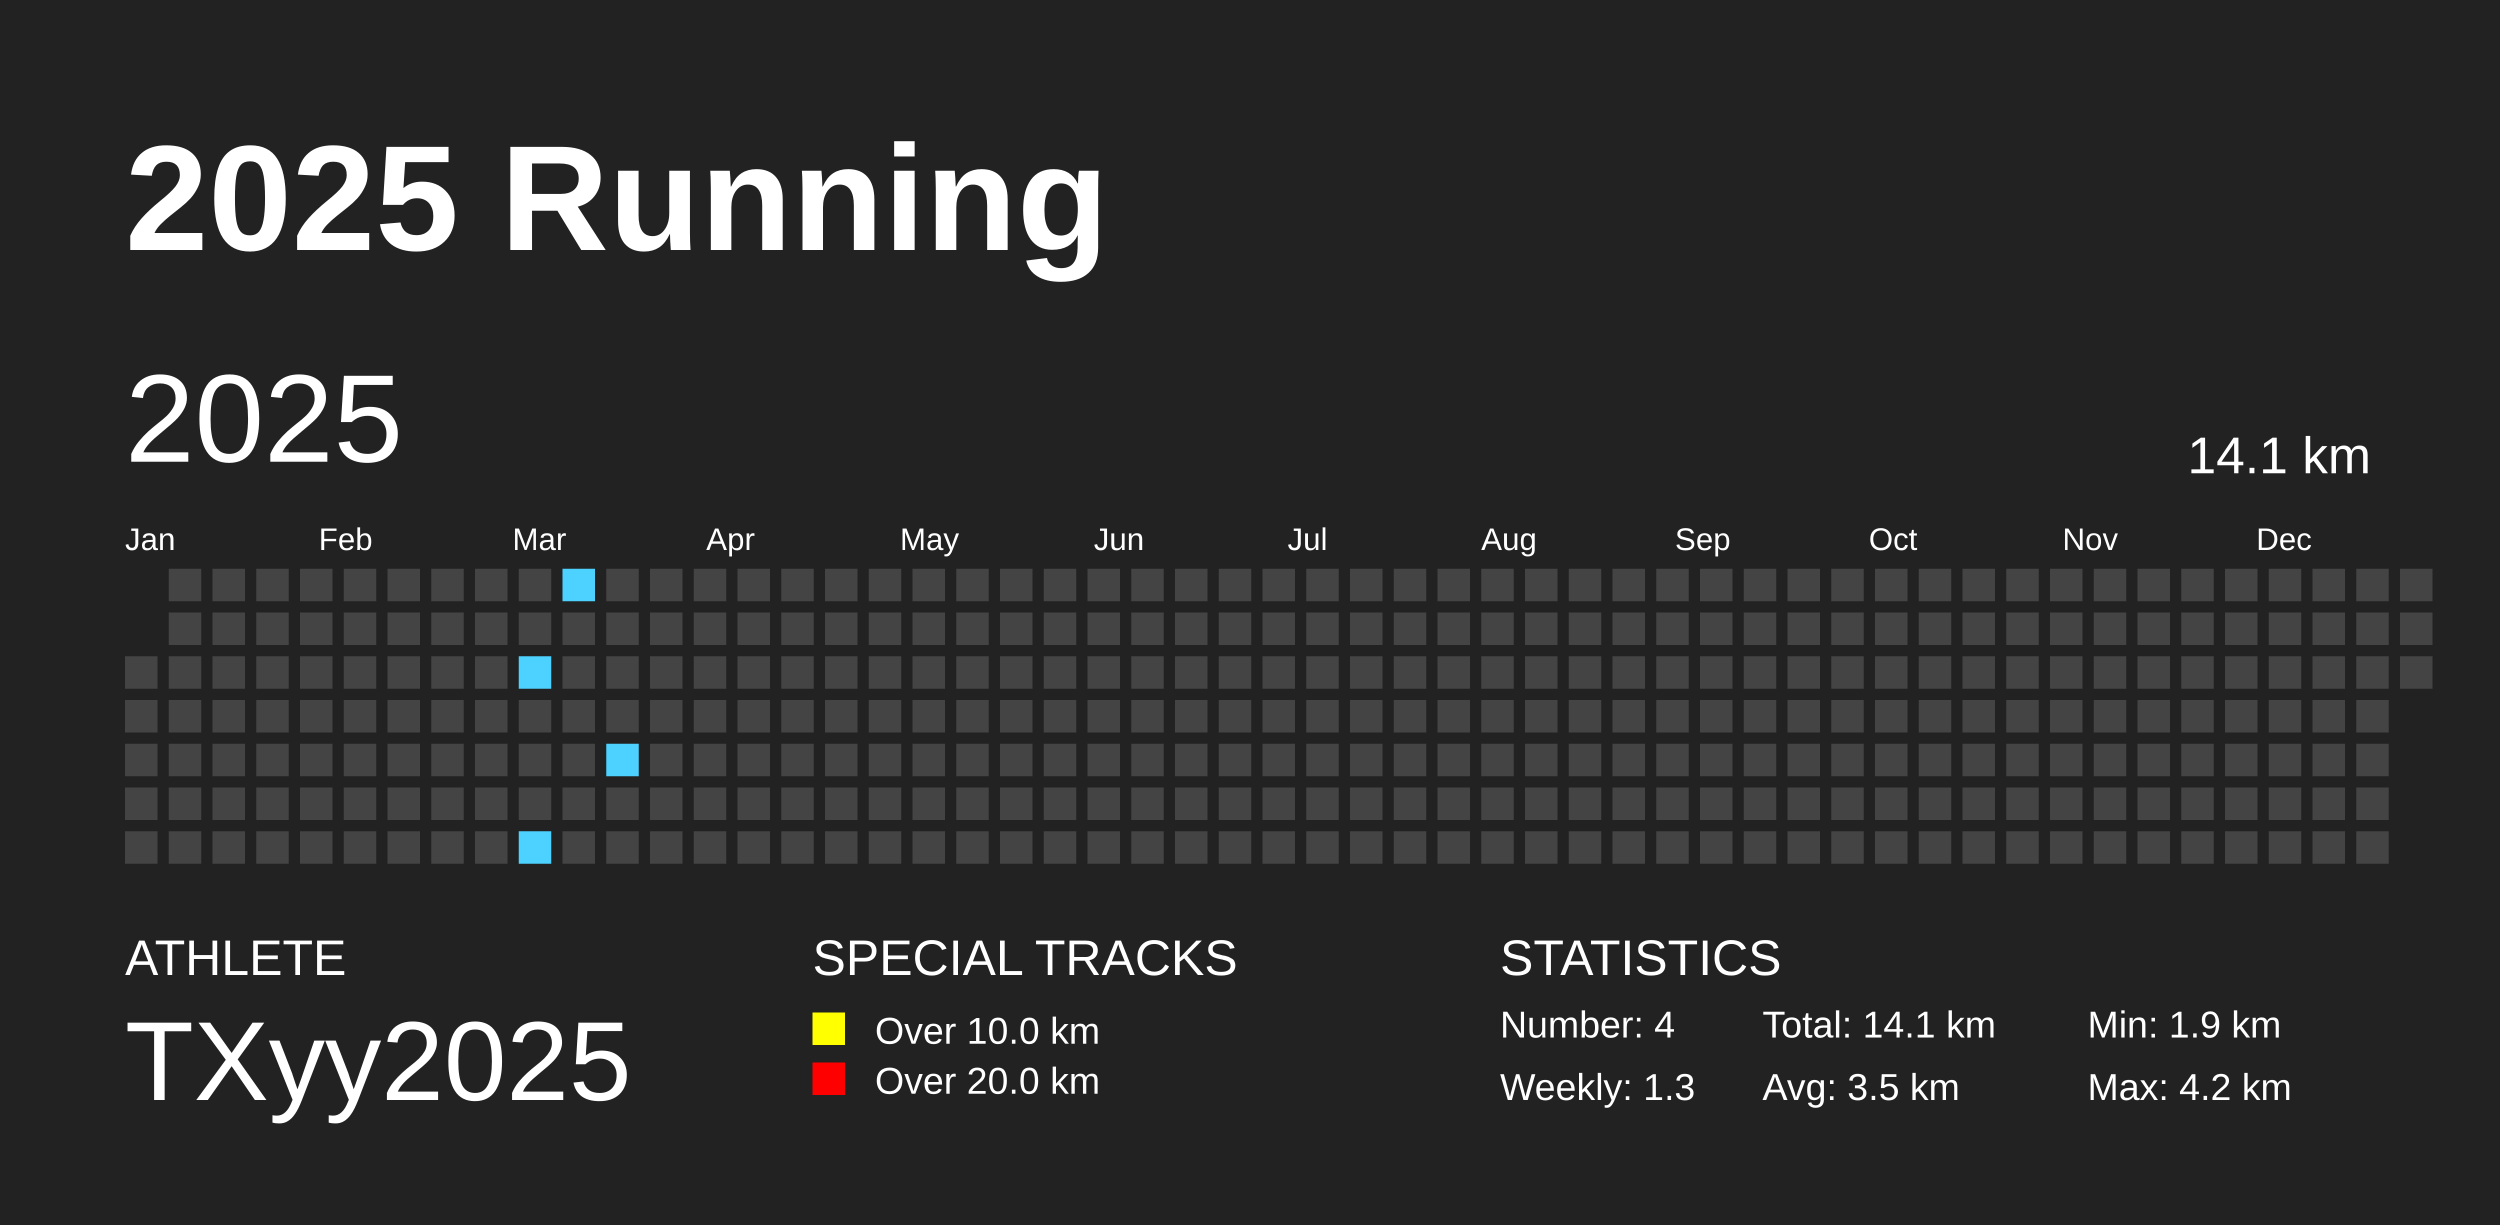
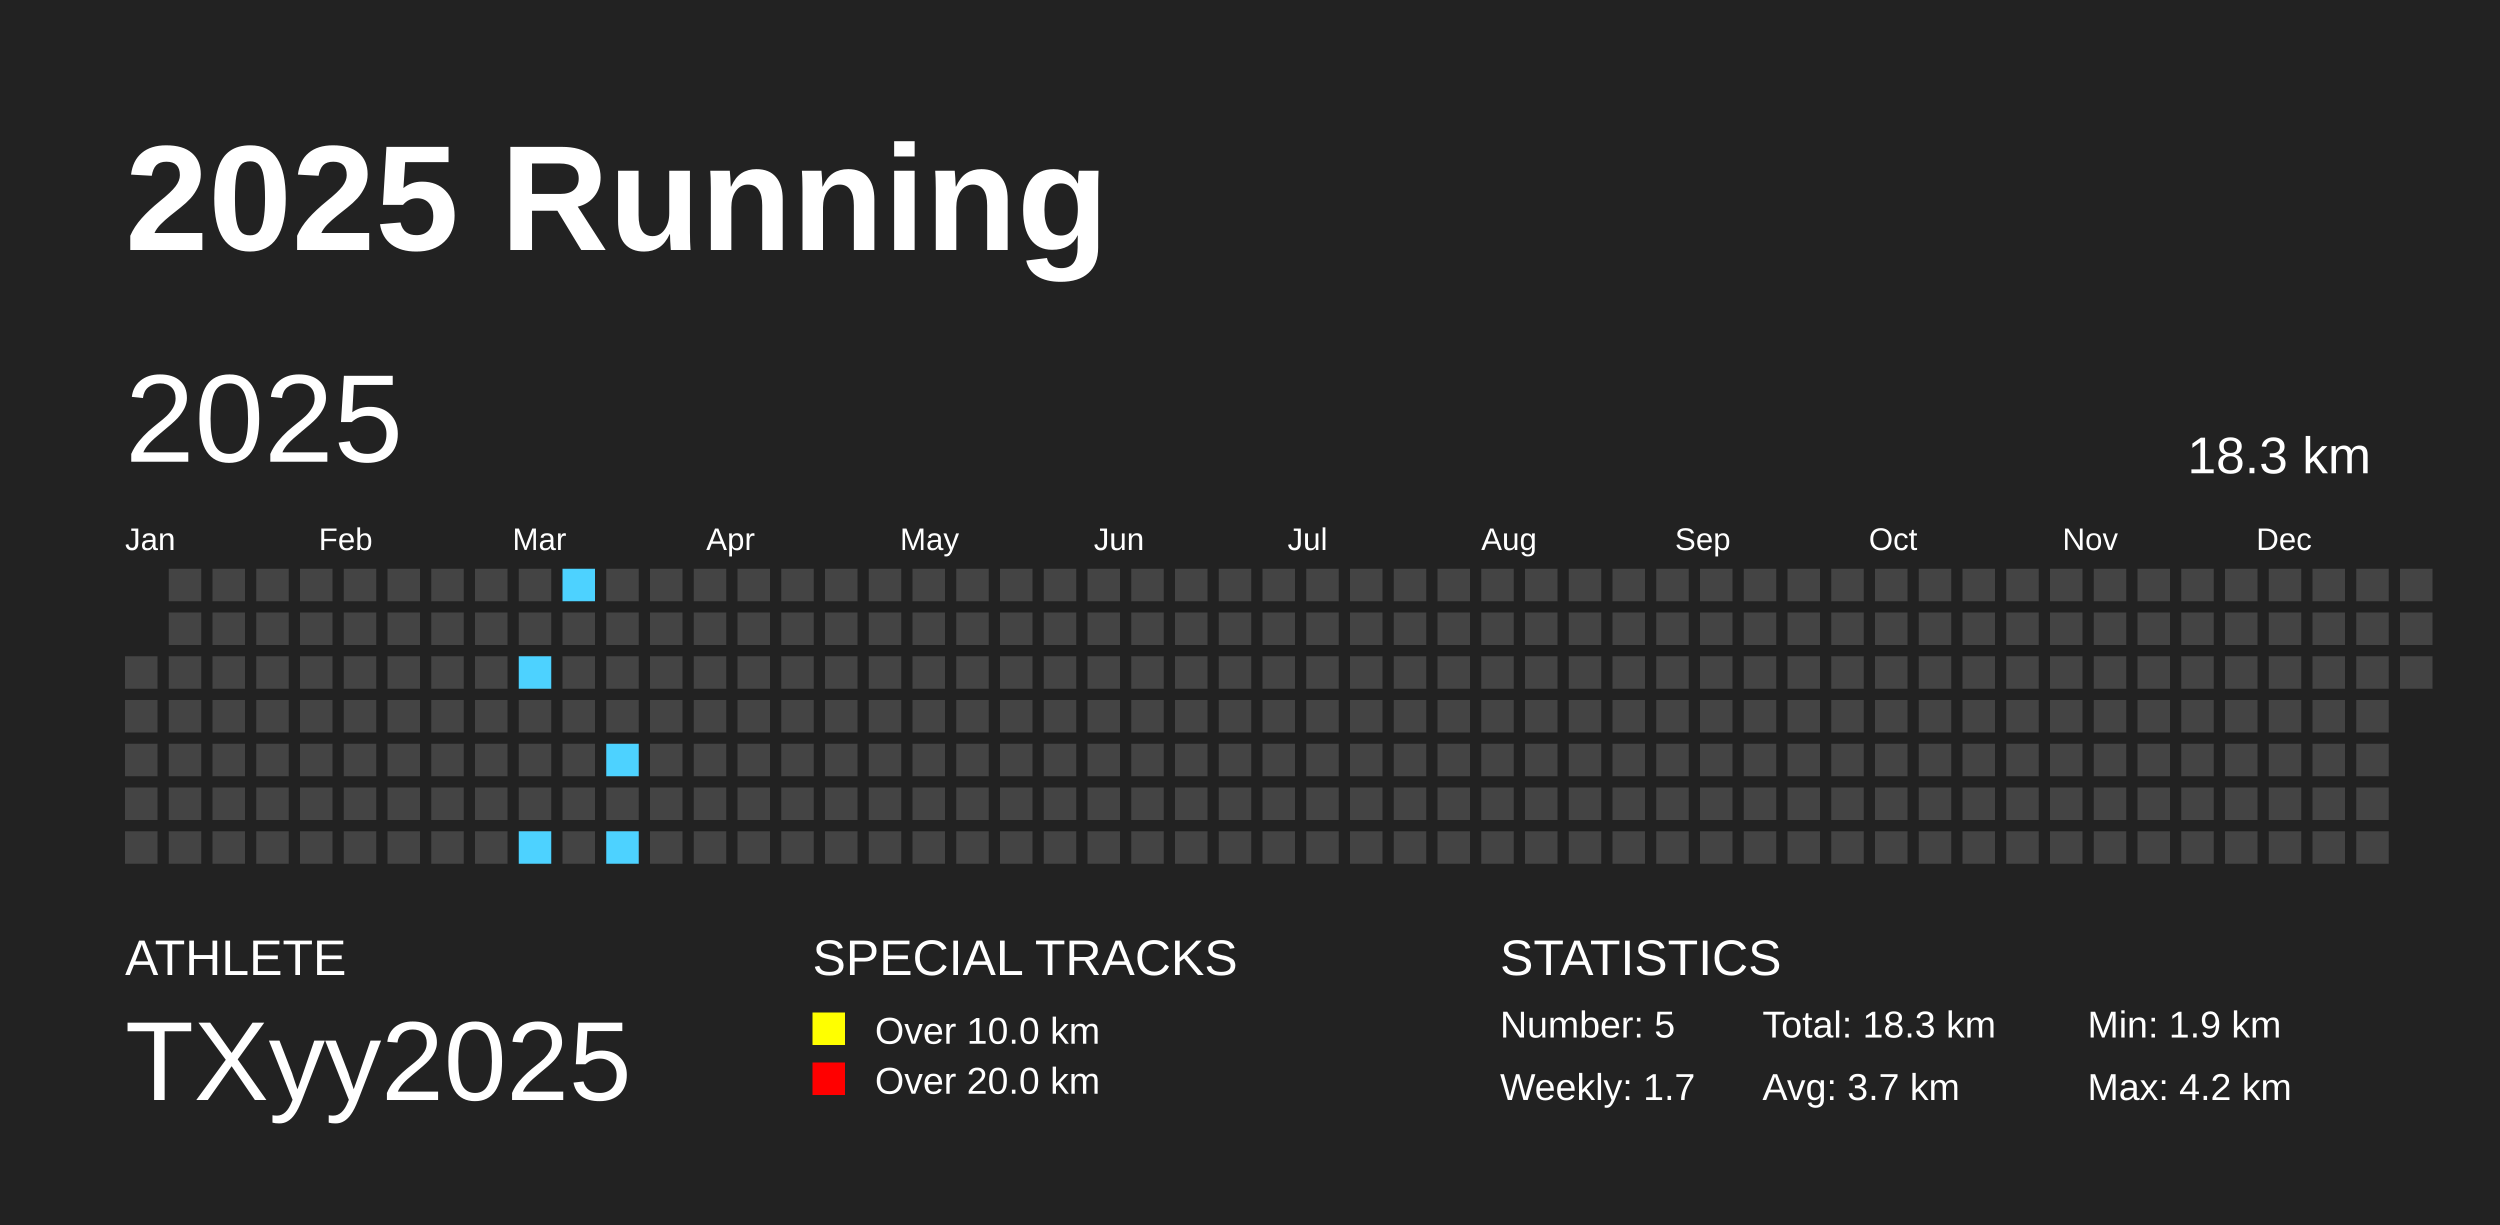
<svg xmlns="http://www.w3.org/2000/svg" baseProfile="full" height="98mm" version="1.1" viewBox="0,0,200,98" width="200mm">
  <defs />
  <rect fill="#222222" height="98" width="200" x="0" y="0" />
  <text fill="#FFFFFF" style="font-size:12px; font-family:Arial; font-weight:bold;" x="10" y="20">2025 Running</text>
  <text fill="#FFFFFF" style="font-size:4px; font-family:Arial" x="10" y="78">ATHLETE</text>
  <text fill="#FFFFFF" style="font-size:9px; font-family:Arial" x="10" y="88">TXyy2025</text>
  <text fill="#FFFFFF" style="font-size:4px; font-family:Arial" x="65" y="78">SPECIAL TRACKS</text>
  <rect fill="yellow" height="2.6" width="2.6" x="65" y="81" />
  <text fill="#FFFFFF" style="font-size:3px; font-family:Arial" x="70" y="83.5">Over 10.0 km</text>
  <rect fill="red" height="2.6" width="2.6" x="65" y="85" />
  <text fill="#FFFFFF" style="font-size:3px; font-family:Arial" x="70" y="87.5">Over 20.0 km</text>
  <text fill="#FFFFFF" style="font-size:4px; font-family:Arial" x="120" y="78">STATISTICS</text>
-   <text fill="#FFFFFF" style="font-size:3px; font-family:Arial" x="120" y="83">Number: 4</text>
-   <text fill="#FFFFFF" style="font-size:3px; font-family:Arial" x="120" y="88">Weekly: 1.3</text>
-   <text fill="#FFFFFF" style="font-size:3px; font-family:Arial" x="141" y="83">Total: 14.1 km</text>
-   <text fill="#FFFFFF" style="font-size:3px; font-family:Arial" x="141" y="88">Avg: 3.5 km</text>
+   <text fill="#FFFFFF" style="font-size:3px; font-family:Arial" x="120" y="83">Number: 5</text>
+   <text fill="#FFFFFF" style="font-size:3px; font-family:Arial" x="120" y="88">Weekly: 1.7</text>
+   <text fill="#FFFFFF" style="font-size:3px; font-family:Arial" x="141" y="83">Total: 18.3 km</text>
+   <text fill="#FFFFFF" style="font-size:3px; font-family:Arial" x="141" y="88">Avg: 3.7 km</text>
  <text fill="#FFFFFF" style="font-size:3px; font-family:Arial" x="167" y="83">Min: 1.9 km</text>
  <text fill="#FFFFFF" style="font-size:3px; font-family:Arial" x="167" y="88">Max: 4.2 km</text>
  <text dominant-baseline="hanging" fill="#FFFFFF" style="font-size:10.0px; font-family:Arial;" x="10" y="30">2025</text>
-   <text dominant-baseline="hanging" fill="#FFFFFF" style="font-size:4.125px; font-family:Arial;" x="175" y="35">14.1 km</text>
+   <text dominant-baseline="hanging" fill="#FFFFFF" style="font-size:4.125px; font-family:Arial;" x="175" y="35">18.3 km</text>
  <text fill="#FFFFFF" style="font-size:2.5px; font-family:Arial" x="10.0" y="44">Jan</text>
  <text fill="#FFFFFF" style="font-size:2.5px; font-family:Arial" x="25.5" y="44">Feb</text>
  <text fill="#FFFFFF" style="font-size:2.5px; font-family:Arial" x="41.0" y="44">Mar</text>
  <text fill="#FFFFFF" style="font-size:2.5px; font-family:Arial" x="56.5" y="44">Apr</text>
  <text fill="#FFFFFF" style="font-size:2.5px; font-family:Arial" x="72.0" y="44">May</text>
  <text fill="#FFFFFF" style="font-size:2.5px; font-family:Arial" x="87.5" y="44">Jun</text>
  <text fill="#FFFFFF" style="font-size:2.5px; font-family:Arial" x="103.0" y="44">Jul</text>
  <text fill="#FFFFFF" style="font-size:2.5px; font-family:Arial" x="118.5" y="44">Aug</text>
  <text fill="#FFFFFF" style="font-size:2.5px; font-family:Arial" x="134.0" y="44">Sep</text>
  <text fill="#FFFFFF" style="font-size:2.5px; font-family:Arial" x="149.5" y="44">Oct</text>
  <text fill="#FFFFFF" style="font-size:2.5px; font-family:Arial" x="165.0" y="44">Nov</text>
  <text fill="#FFFFFF" style="font-size:2.5px; font-family:Arial" x="180.5" y="44">Dec</text>
  <rect fill="#444444" height="2.6" width="2.6" x="10.0" y="52.5" />
  <rect fill="#444444" height="2.6" width="2.6" x="10.0" y="56.0" />
  <rect fill="#444444" height="2.6" width="2.6" x="10.0" y="59.5" />
  <rect fill="#444444" height="2.6" width="2.6" x="10.0" y="63.0" />
  <rect fill="#444444" height="2.6" width="2.6" x="10.0" y="66.5" />
  <rect fill="#444444" height="2.6" width="2.6" x="13.5" y="45.5" />
  <rect fill="#444444" height="2.6" width="2.6" x="13.5" y="49.0" />
  <rect fill="#444444" height="2.6" width="2.6" x="13.5" y="52.5" />
  <rect fill="#444444" height="2.6" width="2.6" x="13.5" y="56.0" />
  <rect fill="#444444" height="2.6" width="2.6" x="13.5" y="59.5" />
  <rect fill="#444444" height="2.6" width="2.6" x="13.5" y="63.0" />
  <rect fill="#444444" height="2.6" width="2.6" x="13.5" y="66.5" />
  <rect fill="#444444" height="2.6" width="2.6" x="17.0" y="45.5" />
  <rect fill="#444444" height="2.6" width="2.6" x="17.0" y="49.0" />
  <rect fill="#444444" height="2.6" width="2.6" x="17.0" y="52.5" />
  <rect fill="#444444" height="2.6" width="2.6" x="17.0" y="56.0" />
  <rect fill="#444444" height="2.6" width="2.6" x="17.0" y="59.5" />
  <rect fill="#444444" height="2.6" width="2.6" x="17.0" y="63.0" />
  <rect fill="#444444" height="2.6" width="2.6" x="17.0" y="66.5" />
  <rect fill="#444444" height="2.6" width="2.6" x="20.5" y="45.5" />
  <rect fill="#444444" height="2.6" width="2.6" x="20.5" y="49.0" />
  <rect fill="#444444" height="2.6" width="2.6" x="20.5" y="52.5" />
  <rect fill="#444444" height="2.6" width="2.6" x="20.5" y="56.0" />
  <rect fill="#444444" height="2.6" width="2.6" x="20.5" y="59.5" />
  <rect fill="#444444" height="2.6" width="2.6" x="20.5" y="63.0" />
  <rect fill="#444444" height="2.6" width="2.6" x="20.5" y="66.5" />
  <rect fill="#444444" height="2.6" width="2.6" x="24.0" y="45.5" />
  <rect fill="#444444" height="2.6" width="2.6" x="24.0" y="49.0" />
  <rect fill="#444444" height="2.6" width="2.6" x="24.0" y="52.5" />
  <rect fill="#444444" height="2.6" width="2.6" x="24.0" y="56.0" />
  <rect fill="#444444" height="2.6" width="2.6" x="24.0" y="59.5" />
  <rect fill="#444444" height="2.6" width="2.6" x="24.0" y="63.0" />
  <rect fill="#444444" height="2.6" width="2.6" x="24.0" y="66.5" />
  <rect fill="#444444" height="2.6" width="2.6" x="27.5" y="45.5" />
  <rect fill="#444444" height="2.6" width="2.6" x="27.5" y="49.0" />
  <rect fill="#444444" height="2.6" width="2.6" x="27.5" y="52.5" />
  <rect fill="#444444" height="2.6" width="2.6" x="27.5" y="56.0" />
  <rect fill="#444444" height="2.6" width="2.6" x="27.5" y="59.5" />
  <rect fill="#444444" height="2.6" width="2.6" x="27.5" y="63.0" />
  <rect fill="#444444" height="2.6" width="2.6" x="27.5" y="66.5" />
  <rect fill="#444444" height="2.6" width="2.6" x="31.0" y="45.5" />
  <rect fill="#444444" height="2.6" width="2.6" x="31.0" y="49.0" />
  <rect fill="#444444" height="2.6" width="2.6" x="31.0" y="52.5" />
  <rect fill="#444444" height="2.6" width="2.6" x="31.0" y="56.0" />
  <rect fill="#444444" height="2.6" width="2.6" x="31.0" y="59.5" />
  <rect fill="#444444" height="2.6" width="2.6" x="31.0" y="63.0" />
  <rect fill="#444444" height="2.6" width="2.6" x="31.0" y="66.5" />
  <rect fill="#444444" height="2.6" width="2.6" x="34.5" y="45.5" />
  <rect fill="#444444" height="2.6" width="2.6" x="34.5" y="49.0" />
  <rect fill="#444444" height="2.6" width="2.6" x="34.5" y="52.5" />
  <rect fill="#444444" height="2.6" width="2.6" x="34.5" y="56.0" />
  <rect fill="#444444" height="2.6" width="2.6" x="34.5" y="59.5" />
  <rect fill="#444444" height="2.6" width="2.6" x="34.5" y="63.0" />
  <rect fill="#444444" height="2.6" width="2.6" x="34.5" y="66.5" />
  <rect fill="#444444" height="2.6" width="2.6" x="38.0" y="45.5" />
  <rect fill="#444444" height="2.6" width="2.6" x="38.0" y="49.0" />
  <rect fill="#444444" height="2.6" width="2.6" x="38.0" y="52.5" />
  <rect fill="#444444" height="2.6" width="2.6" x="38.0" y="56.0" />
  <rect fill="#444444" height="2.6" width="2.6" x="38.0" y="59.5" />
  <rect fill="#444444" height="2.6" width="2.6" x="38.0" y="63.0" />
  <rect fill="#444444" height="2.6" width="2.6" x="38.0" y="66.5" />
  <rect fill="#444444" height="2.6" width="2.6" x="41.5" y="45.5" />
  <rect fill="#444444" height="2.6" width="2.6" x="41.5" y="49.0" />
  <rect fill="#4DD2FF" height="2.6" width="2.6" x="41.5" y="52.5" />
  <rect fill="#444444" height="2.6" width="2.6" x="41.5" y="56.0" />
  <rect fill="#444444" height="2.6" width="2.6" x="41.5" y="59.5" />
  <rect fill="#444444" height="2.6" width="2.6" x="41.5" y="63.0" />
  <rect fill="#4DD2FF" height="2.6" width="2.6" x="41.5" y="66.5" />
  <rect fill="#4DD2FF" height="2.6" width="2.6" x="45.0" y="45.5" />
  <rect fill="#444444" height="2.6" width="2.6" x="45.0" y="49.0" />
  <rect fill="#444444" height="2.6" width="2.6" x="45.0" y="52.5" />
  <rect fill="#444444" height="2.6" width="2.6" x="45.0" y="56.0" />
  <rect fill="#444444" height="2.6" width="2.6" x="45.0" y="59.5" />
  <rect fill="#444444" height="2.6" width="2.6" x="45.0" y="63.0" />
  <rect fill="#444444" height="2.6" width="2.6" x="45.0" y="66.5" />
  <rect fill="#444444" height="2.6" width="2.6" x="48.5" y="45.5" />
  <rect fill="#444444" height="2.6" width="2.6" x="48.5" y="49.0" />
  <rect fill="#444444" height="2.6" width="2.6" x="48.5" y="52.5" />
  <rect fill="#444444" height="2.6" width="2.6" x="48.5" y="56.0" />
  <rect fill="#4DD2FF" height="2.6" width="2.6" x="48.5" y="59.5" />
  <rect fill="#444444" height="2.6" width="2.6" x="48.5" y="63.0" />
-   <rect fill="#444444" height="2.6" width="2.6" x="48.5" y="66.5" />
+   <rect fill="#4DD2FF" height="2.6" width="2.6" x="48.5" y="66.5" />
  <rect fill="#444444" height="2.6" width="2.6" x="52.0" y="45.5" />
  <rect fill="#444444" height="2.6" width="2.6" x="52.0" y="49.0" />
  <rect fill="#444444" height="2.6" width="2.6" x="52.0" y="52.5" />
  <rect fill="#444444" height="2.6" width="2.6" x="52.0" y="56.0" />
  <rect fill="#444444" height="2.6" width="2.6" x="52.0" y="59.5" />
  <rect fill="#444444" height="2.6" width="2.6" x="52.0" y="63.0" />
  <rect fill="#444444" height="2.6" width="2.6" x="52.0" y="66.5" />
  <rect fill="#444444" height="2.6" width="2.6" x="55.5" y="45.5" />
  <rect fill="#444444" height="2.6" width="2.6" x="55.5" y="49.0" />
  <rect fill="#444444" height="2.6" width="2.6" x="55.5" y="52.5" />
  <rect fill="#444444" height="2.6" width="2.6" x="55.5" y="56.0" />
  <rect fill="#444444" height="2.6" width="2.6" x="55.5" y="59.5" />
  <rect fill="#444444" height="2.6" width="2.6" x="55.5" y="63.0" />
  <rect fill="#444444" height="2.6" width="2.6" x="55.5" y="66.5" />
  <rect fill="#444444" height="2.6" width="2.6" x="59.0" y="45.5" />
  <rect fill="#444444" height="2.6" width="2.6" x="59.0" y="49.0" />
  <rect fill="#444444" height="2.6" width="2.6" x="59.0" y="52.5" />
  <rect fill="#444444" height="2.6" width="2.6" x="59.0" y="56.0" />
  <rect fill="#444444" height="2.6" width="2.6" x="59.0" y="59.5" />
  <rect fill="#444444" height="2.6" width="2.6" x="59.0" y="63.0" />
  <rect fill="#444444" height="2.6" width="2.6" x="59.0" y="66.5" />
  <rect fill="#444444" height="2.6" width="2.6" x="62.5" y="45.5" />
  <rect fill="#444444" height="2.6" width="2.6" x="62.5" y="49.0" />
  <rect fill="#444444" height="2.6" width="2.6" x="62.5" y="52.5" />
  <rect fill="#444444" height="2.6" width="2.6" x="62.5" y="56.0" />
  <rect fill="#444444" height="2.6" width="2.6" x="62.5" y="59.5" />
  <rect fill="#444444" height="2.6" width="2.6" x="62.5" y="63.0" />
  <rect fill="#444444" height="2.6" width="2.6" x="62.5" y="66.5" />
  <rect fill="#444444" height="2.6" width="2.6" x="66.0" y="45.5" />
  <rect fill="#444444" height="2.6" width="2.6" x="66.0" y="49.0" />
  <rect fill="#444444" height="2.6" width="2.6" x="66.0" y="52.5" />
  <rect fill="#444444" height="2.6" width="2.6" x="66.0" y="56.0" />
  <rect fill="#444444" height="2.6" width="2.6" x="66.0" y="59.5" />
  <rect fill="#444444" height="2.6" width="2.6" x="66.0" y="63.0" />
  <rect fill="#444444" height="2.6" width="2.6" x="66.0" y="66.5" />
  <rect fill="#444444" height="2.6" width="2.6" x="69.5" y="45.5" />
  <rect fill="#444444" height="2.6" width="2.6" x="69.5" y="49.0" />
  <rect fill="#444444" height="2.6" width="2.6" x="69.5" y="52.5" />
  <rect fill="#444444" height="2.6" width="2.6" x="69.5" y="56.0" />
  <rect fill="#444444" height="2.6" width="2.6" x="69.5" y="59.5" />
  <rect fill="#444444" height="2.6" width="2.6" x="69.5" y="63.0" />
  <rect fill="#444444" height="2.6" width="2.6" x="69.5" y="66.5" />
  <rect fill="#444444" height="2.6" width="2.6" x="73.0" y="45.5" />
  <rect fill="#444444" height="2.6" width="2.6" x="73.0" y="49.0" />
  <rect fill="#444444" height="2.6" width="2.6" x="73.0" y="52.5" />
  <rect fill="#444444" height="2.6" width="2.6" x="73.0" y="56.0" />
  <rect fill="#444444" height="2.6" width="2.6" x="73.0" y="59.5" />
  <rect fill="#444444" height="2.6" width="2.6" x="73.0" y="63.0" />
  <rect fill="#444444" height="2.6" width="2.6" x="73.0" y="66.5" />
  <rect fill="#444444" height="2.6" width="2.6" x="76.5" y="45.5" />
  <rect fill="#444444" height="2.6" width="2.6" x="76.5" y="49.0" />
  <rect fill="#444444" height="2.6" width="2.6" x="76.5" y="52.5" />
  <rect fill="#444444" height="2.6" width="2.6" x="76.5" y="56.0" />
  <rect fill="#444444" height="2.6" width="2.6" x="76.5" y="59.5" />
  <rect fill="#444444" height="2.6" width="2.6" x="76.5" y="63.0" />
  <rect fill="#444444" height="2.6" width="2.6" x="76.5" y="66.5" />
  <rect fill="#444444" height="2.6" width="2.6" x="80.0" y="45.5" />
  <rect fill="#444444" height="2.6" width="2.6" x="80.0" y="49.0" />
  <rect fill="#444444" height="2.6" width="2.6" x="80.0" y="52.5" />
  <rect fill="#444444" height="2.6" width="2.6" x="80.0" y="56.0" />
  <rect fill="#444444" height="2.6" width="2.6" x="80.0" y="59.5" />
  <rect fill="#444444" height="2.6" width="2.6" x="80.0" y="63.0" />
  <rect fill="#444444" height="2.6" width="2.6" x="80.0" y="66.5" />
  <rect fill="#444444" height="2.6" width="2.6" x="83.5" y="45.5" />
  <rect fill="#444444" height="2.6" width="2.6" x="83.5" y="49.0" />
  <rect fill="#444444" height="2.6" width="2.6" x="83.5" y="52.5" />
  <rect fill="#444444" height="2.6" width="2.6" x="83.5" y="56.0" />
  <rect fill="#444444" height="2.6" width="2.6" x="83.5" y="59.5" />
  <rect fill="#444444" height="2.6" width="2.6" x="83.5" y="63.0" />
  <rect fill="#444444" height="2.6" width="2.6" x="83.5" y="66.5" />
  <rect fill="#444444" height="2.6" width="2.6" x="87.0" y="45.5" />
  <rect fill="#444444" height="2.6" width="2.6" x="87.0" y="49.0" />
  <rect fill="#444444" height="2.6" width="2.6" x="87.0" y="52.5" />
  <rect fill="#444444" height="2.6" width="2.6" x="87.0" y="56.0" />
  <rect fill="#444444" height="2.6" width="2.6" x="87.0" y="59.5" />
  <rect fill="#444444" height="2.6" width="2.6" x="87.0" y="63.0" />
  <rect fill="#444444" height="2.6" width="2.6" x="87.0" y="66.5" />
  <rect fill="#444444" height="2.6" width="2.6" x="90.5" y="45.5" />
  <rect fill="#444444" height="2.6" width="2.6" x="90.5" y="49.0" />
  <rect fill="#444444" height="2.6" width="2.6" x="90.5" y="52.5" />
  <rect fill="#444444" height="2.6" width="2.6" x="90.5" y="56.0" />
  <rect fill="#444444" height="2.6" width="2.6" x="90.5" y="59.5" />
  <rect fill="#444444" height="2.6" width="2.6" x="90.5" y="63.0" />
  <rect fill="#444444" height="2.6" width="2.6" x="90.5" y="66.5" />
  <rect fill="#444444" height="2.6" width="2.6" x="94.0" y="45.5" />
  <rect fill="#444444" height="2.6" width="2.6" x="94.0" y="49.0" />
  <rect fill="#444444" height="2.6" width="2.6" x="94.0" y="52.5" />
  <rect fill="#444444" height="2.6" width="2.6" x="94.0" y="56.0" />
  <rect fill="#444444" height="2.6" width="2.6" x="94.0" y="59.5" />
  <rect fill="#444444" height="2.6" width="2.6" x="94.0" y="63.0" />
  <rect fill="#444444" height="2.6" width="2.6" x="94.0" y="66.5" />
  <rect fill="#444444" height="2.6" width="2.6" x="97.5" y="45.5" />
  <rect fill="#444444" height="2.6" width="2.6" x="97.5" y="49.0" />
  <rect fill="#444444" height="2.6" width="2.6" x="97.5" y="52.5" />
  <rect fill="#444444" height="2.6" width="2.6" x="97.5" y="56.0" />
  <rect fill="#444444" height="2.6" width="2.6" x="97.5" y="59.5" />
  <rect fill="#444444" height="2.6" width="2.6" x="97.5" y="63.0" />
  <rect fill="#444444" height="2.6" width="2.6" x="97.5" y="66.5" />
  <rect fill="#444444" height="2.6" width="2.6" x="101.0" y="45.5" />
  <rect fill="#444444" height="2.6" width="2.6" x="101.0" y="49.0" />
  <rect fill="#444444" height="2.6" width="2.6" x="101.0" y="52.5" />
  <rect fill="#444444" height="2.6" width="2.6" x="101.0" y="56.0" />
  <rect fill="#444444" height="2.6" width="2.6" x="101.0" y="59.5" />
  <rect fill="#444444" height="2.6" width="2.6" x="101.0" y="63.0" />
  <rect fill="#444444" height="2.6" width="2.6" x="101.0" y="66.5" />
  <rect fill="#444444" height="2.6" width="2.6" x="104.5" y="45.5" />
  <rect fill="#444444" height="2.6" width="2.6" x="104.5" y="49.0" />
  <rect fill="#444444" height="2.6" width="2.6" x="104.5" y="52.5" />
  <rect fill="#444444" height="2.6" width="2.6" x="104.5" y="56.0" />
  <rect fill="#444444" height="2.6" width="2.6" x="104.5" y="59.5" />
  <rect fill="#444444" height="2.6" width="2.6" x="104.5" y="63.0" />
  <rect fill="#444444" height="2.6" width="2.6" x="104.5" y="66.5" />
  <rect fill="#444444" height="2.6" width="2.6" x="108.0" y="45.5" />
  <rect fill="#444444" height="2.6" width="2.6" x="108.0" y="49.0" />
  <rect fill="#444444" height="2.6" width="2.6" x="108.0" y="52.5" />
  <rect fill="#444444" height="2.6" width="2.6" x="108.0" y="56.0" />
  <rect fill="#444444" height="2.6" width="2.6" x="108.0" y="59.5" />
  <rect fill="#444444" height="2.6" width="2.6" x="108.0" y="63.0" />
  <rect fill="#444444" height="2.6" width="2.6" x="108.0" y="66.5" />
  <rect fill="#444444" height="2.6" width="2.6" x="111.5" y="45.5" />
  <rect fill="#444444" height="2.6" width="2.6" x="111.5" y="49.0" />
  <rect fill="#444444" height="2.6" width="2.6" x="111.5" y="52.5" />
  <rect fill="#444444" height="2.6" width="2.6" x="111.5" y="56.0" />
  <rect fill="#444444" height="2.6" width="2.6" x="111.5" y="59.5" />
  <rect fill="#444444" height="2.6" width="2.6" x="111.5" y="63.0" />
  <rect fill="#444444" height="2.6" width="2.6" x="111.5" y="66.5" />
  <rect fill="#444444" height="2.6" width="2.6" x="115.0" y="45.5" />
  <rect fill="#444444" height="2.6" width="2.6" x="115.0" y="49.0" />
  <rect fill="#444444" height="2.6" width="2.6" x="115.0" y="52.5" />
  <rect fill="#444444" height="2.6" width="2.6" x="115.0" y="56.0" />
  <rect fill="#444444" height="2.6" width="2.6" x="115.0" y="59.5" />
  <rect fill="#444444" height="2.6" width="2.6" x="115.0" y="63.0" />
  <rect fill="#444444" height="2.6" width="2.6" x="115.0" y="66.5" />
  <rect fill="#444444" height="2.6" width="2.6" x="118.5" y="45.5" />
  <rect fill="#444444" height="2.6" width="2.6" x="118.5" y="49.0" />
  <rect fill="#444444" height="2.6" width="2.6" x="118.5" y="52.5" />
  <rect fill="#444444" height="2.6" width="2.6" x="118.5" y="56.0" />
  <rect fill="#444444" height="2.6" width="2.6" x="118.5" y="59.5" />
  <rect fill="#444444" height="2.6" width="2.6" x="118.5" y="63.0" />
  <rect fill="#444444" height="2.6" width="2.6" x="118.5" y="66.5" />
  <rect fill="#444444" height="2.6" width="2.6" x="122.0" y="45.5" />
  <rect fill="#444444" height="2.6" width="2.6" x="122.0" y="49.0" />
  <rect fill="#444444" height="2.6" width="2.6" x="122.0" y="52.5" />
  <rect fill="#444444" height="2.6" width="2.6" x="122.0" y="56.0" />
  <rect fill="#444444" height="2.6" width="2.6" x="122.0" y="59.5" />
  <rect fill="#444444" height="2.6" width="2.6" x="122.0" y="63.0" />
  <rect fill="#444444" height="2.6" width="2.6" x="122.0" y="66.5" />
  <rect fill="#444444" height="2.6" width="2.6" x="125.5" y="45.5" />
  <rect fill="#444444" height="2.6" width="2.6" x="125.5" y="49.0" />
  <rect fill="#444444" height="2.6" width="2.6" x="125.5" y="52.5" />
  <rect fill="#444444" height="2.6" width="2.6" x="125.5" y="56.0" />
  <rect fill="#444444" height="2.6" width="2.6" x="125.5" y="59.5" />
  <rect fill="#444444" height="2.6" width="2.6" x="125.5" y="63.0" />
  <rect fill="#444444" height="2.6" width="2.6" x="125.5" y="66.5" />
  <rect fill="#444444" height="2.6" width="2.6" x="129.0" y="45.5" />
  <rect fill="#444444" height="2.6" width="2.6" x="129.0" y="49.0" />
  <rect fill="#444444" height="2.6" width="2.6" x="129.0" y="52.5" />
  <rect fill="#444444" height="2.6" width="2.6" x="129.0" y="56.0" />
  <rect fill="#444444" height="2.6" width="2.6" x="129.0" y="59.5" />
  <rect fill="#444444" height="2.6" width="2.6" x="129.0" y="63.0" />
  <rect fill="#444444" height="2.6" width="2.6" x="129.0" y="66.5" />
  <rect fill="#444444" height="2.6" width="2.6" x="132.5" y="45.5" />
  <rect fill="#444444" height="2.6" width="2.6" x="132.5" y="49.0" />
  <rect fill="#444444" height="2.6" width="2.6" x="132.5" y="52.5" />
  <rect fill="#444444" height="2.6" width="2.6" x="132.5" y="56.0" />
  <rect fill="#444444" height="2.6" width="2.6" x="132.5" y="59.5" />
  <rect fill="#444444" height="2.6" width="2.6" x="132.5" y="63.0" />
  <rect fill="#444444" height="2.6" width="2.6" x="132.5" y="66.5" />
  <rect fill="#444444" height="2.6" width="2.6" x="136.0" y="45.5" />
  <rect fill="#444444" height="2.6" width="2.6" x="136.0" y="49.0" />
  <rect fill="#444444" height="2.6" width="2.6" x="136.0" y="52.5" />
  <rect fill="#444444" height="2.6" width="2.6" x="136.0" y="56.0" />
  <rect fill="#444444" height="2.6" width="2.6" x="136.0" y="59.5" />
  <rect fill="#444444" height="2.6" width="2.6" x="136.0" y="63.0" />
  <rect fill="#444444" height="2.6" width="2.6" x="136.0" y="66.5" />
  <rect fill="#444444" height="2.6" width="2.6" x="139.5" y="45.5" />
  <rect fill="#444444" height="2.6" width="2.6" x="139.5" y="49.0" />
  <rect fill="#444444" height="2.6" width="2.6" x="139.5" y="52.5" />
  <rect fill="#444444" height="2.6" width="2.6" x="139.5" y="56.0" />
  <rect fill="#444444" height="2.6" width="2.6" x="139.5" y="59.5" />
  <rect fill="#444444" height="2.6" width="2.6" x="139.5" y="63.0" />
  <rect fill="#444444" height="2.6" width="2.6" x="139.5" y="66.5" />
  <rect fill="#444444" height="2.6" width="2.6" x="143.0" y="45.5" />
  <rect fill="#444444" height="2.6" width="2.6" x="143.0" y="49.0" />
  <rect fill="#444444" height="2.6" width="2.6" x="143.0" y="52.5" />
  <rect fill="#444444" height="2.6" width="2.6" x="143.0" y="56.0" />
  <rect fill="#444444" height="2.6" width="2.6" x="143.0" y="59.5" />
  <rect fill="#444444" height="2.6" width="2.6" x="143.0" y="63.0" />
  <rect fill="#444444" height="2.6" width="2.6" x="143.0" y="66.5" />
  <rect fill="#444444" height="2.6" width="2.6" x="146.5" y="45.5" />
  <rect fill="#444444" height="2.6" width="2.6" x="146.5" y="49.0" />
  <rect fill="#444444" height="2.6" width="2.6" x="146.5" y="52.5" />
  <rect fill="#444444" height="2.6" width="2.6" x="146.5" y="56.0" />
  <rect fill="#444444" height="2.6" width="2.6" x="146.5" y="59.5" />
  <rect fill="#444444" height="2.6" width="2.6" x="146.5" y="63.0" />
  <rect fill="#444444" height="2.6" width="2.6" x="146.5" y="66.5" />
  <rect fill="#444444" height="2.6" width="2.6" x="150.0" y="45.5" />
  <rect fill="#444444" height="2.6" width="2.6" x="150.0" y="49.0" />
  <rect fill="#444444" height="2.6" width="2.6" x="150.0" y="52.5" />
  <rect fill="#444444" height="2.6" width="2.6" x="150.0" y="56.0" />
  <rect fill="#444444" height="2.6" width="2.6" x="150.0" y="59.5" />
  <rect fill="#444444" height="2.6" width="2.6" x="150.0" y="63.0" />
  <rect fill="#444444" height="2.6" width="2.6" x="150.0" y="66.5" />
  <rect fill="#444444" height="2.6" width="2.6" x="153.5" y="45.5" />
  <rect fill="#444444" height="2.6" width="2.6" x="153.5" y="49.0" />
  <rect fill="#444444" height="2.6" width="2.6" x="153.5" y="52.5" />
  <rect fill="#444444" height="2.6" width="2.6" x="153.5" y="56.0" />
  <rect fill="#444444" height="2.6" width="2.6" x="153.5" y="59.5" />
  <rect fill="#444444" height="2.6" width="2.6" x="153.5" y="63.0" />
  <rect fill="#444444" height="2.6" width="2.6" x="153.5" y="66.5" />
  <rect fill="#444444" height="2.6" width="2.6" x="157.0" y="45.5" />
  <rect fill="#444444" height="2.6" width="2.6" x="157.0" y="49.0" />
  <rect fill="#444444" height="2.6" width="2.6" x="157.0" y="52.5" />
  <rect fill="#444444" height="2.6" width="2.6" x="157.0" y="56.0" />
  <rect fill="#444444" height="2.6" width="2.6" x="157.0" y="59.5" />
  <rect fill="#444444" height="2.6" width="2.6" x="157.0" y="63.0" />
  <rect fill="#444444" height="2.6" width="2.6" x="157.0" y="66.5" />
  <rect fill="#444444" height="2.6" width="2.6" x="160.5" y="45.5" />
  <rect fill="#444444" height="2.6" width="2.6" x="160.5" y="49.0" />
  <rect fill="#444444" height="2.6" width="2.6" x="160.5" y="52.5" />
  <rect fill="#444444" height="2.6" width="2.6" x="160.5" y="56.0" />
  <rect fill="#444444" height="2.6" width="2.6" x="160.5" y="59.5" />
  <rect fill="#444444" height="2.6" width="2.6" x="160.5" y="63.0" />
  <rect fill="#444444" height="2.6" width="2.6" x="160.5" y="66.5" />
  <rect fill="#444444" height="2.6" width="2.6" x="164.0" y="45.5" />
  <rect fill="#444444" height="2.6" width="2.6" x="164.0" y="49.0" />
  <rect fill="#444444" height="2.6" width="2.6" x="164.0" y="52.5" />
  <rect fill="#444444" height="2.6" width="2.6" x="164.0" y="56.0" />
  <rect fill="#444444" height="2.6" width="2.6" x="164.0" y="59.5" />
  <rect fill="#444444" height="2.6" width="2.6" x="164.0" y="63.0" />
  <rect fill="#444444" height="2.6" width="2.6" x="164.0" y="66.5" />
  <rect fill="#444444" height="2.6" width="2.6" x="167.5" y="45.5" />
  <rect fill="#444444" height="2.6" width="2.6" x="167.5" y="49.0" />
  <rect fill="#444444" height="2.6" width="2.6" x="167.5" y="52.5" />
  <rect fill="#444444" height="2.6" width="2.6" x="167.5" y="56.0" />
  <rect fill="#444444" height="2.6" width="2.6" x="167.5" y="59.5" />
  <rect fill="#444444" height="2.6" width="2.6" x="167.5" y="63.0" />
  <rect fill="#444444" height="2.6" width="2.6" x="167.5" y="66.5" />
  <rect fill="#444444" height="2.6" width="2.6" x="171.0" y="45.5" />
  <rect fill="#444444" height="2.6" width="2.6" x="171.0" y="49.0" />
  <rect fill="#444444" height="2.6" width="2.6" x="171.0" y="52.5" />
  <rect fill="#444444" height="2.6" width="2.6" x="171.0" y="56.0" />
  <rect fill="#444444" height="2.6" width="2.6" x="171.0" y="59.5" />
  <rect fill="#444444" height="2.6" width="2.6" x="171.0" y="63.0" />
  <rect fill="#444444" height="2.6" width="2.6" x="171.0" y="66.5" />
  <rect fill="#444444" height="2.6" width="2.6" x="174.5" y="45.5" />
  <rect fill="#444444" height="2.6" width="2.6" x="174.5" y="49.0" />
  <rect fill="#444444" height="2.6" width="2.6" x="174.5" y="52.5" />
  <rect fill="#444444" height="2.6" width="2.6" x="174.5" y="56.0" />
  <rect fill="#444444" height="2.6" width="2.6" x="174.5" y="59.5" />
  <rect fill="#444444" height="2.6" width="2.6" x="174.5" y="63.0" />
  <rect fill="#444444" height="2.6" width="2.6" x="174.5" y="66.5" />
  <rect fill="#444444" height="2.6" width="2.6" x="178.0" y="45.5" />
  <rect fill="#444444" height="2.6" width="2.6" x="178.0" y="49.0" />
  <rect fill="#444444" height="2.6" width="2.6" x="178.0" y="52.5" />
  <rect fill="#444444" height="2.6" width="2.6" x="178.0" y="56.0" />
  <rect fill="#444444" height="2.6" width="2.6" x="178.0" y="59.5" />
  <rect fill="#444444" height="2.6" width="2.6" x="178.0" y="63.0" />
  <rect fill="#444444" height="2.6" width="2.6" x="178.0" y="66.5" />
  <rect fill="#444444" height="2.6" width="2.6" x="181.5" y="45.5" />
  <rect fill="#444444" height="2.6" width="2.6" x="181.5" y="49.0" />
  <rect fill="#444444" height="2.6" width="2.6" x="181.5" y="52.5" />
  <rect fill="#444444" height="2.6" width="2.6" x="181.5" y="56.0" />
  <rect fill="#444444" height="2.6" width="2.6" x="181.5" y="59.5" />
  <rect fill="#444444" height="2.6" width="2.6" x="181.5" y="63.0" />
  <rect fill="#444444" height="2.6" width="2.6" x="181.5" y="66.5" />
  <rect fill="#444444" height="2.6" width="2.6" x="185.0" y="45.5" />
  <rect fill="#444444" height="2.6" width="2.6" x="185.0" y="49.0" />
  <rect fill="#444444" height="2.6" width="2.6" x="185.0" y="52.5" />
  <rect fill="#444444" height="2.6" width="2.6" x="185.0" y="56.0" />
  <rect fill="#444444" height="2.6" width="2.6" x="185.0" y="59.5" />
  <rect fill="#444444" height="2.6" width="2.6" x="185.0" y="63.0" />
  <rect fill="#444444" height="2.6" width="2.6" x="185.0" y="66.5" />
  <rect fill="#444444" height="2.6" width="2.6" x="188.5" y="45.5" />
  <rect fill="#444444" height="2.6" width="2.6" x="188.5" y="49.0" />
  <rect fill="#444444" height="2.6" width="2.6" x="188.5" y="52.5" />
  <rect fill="#444444" height="2.6" width="2.6" x="188.5" y="56.0" />
  <rect fill="#444444" height="2.6" width="2.6" x="188.5" y="59.5" />
  <rect fill="#444444" height="2.6" width="2.6" x="188.5" y="63.0" />
  <rect fill="#444444" height="2.6" width="2.6" x="188.5" y="66.5" />
  <rect fill="#444444" height="2.6" width="2.6" x="192.0" y="45.5" />
  <rect fill="#444444" height="2.6" width="2.6" x="192.0" y="49.0" />
  <rect fill="#444444" height="2.6" width="2.6" x="192.0" y="52.5" />
</svg>
